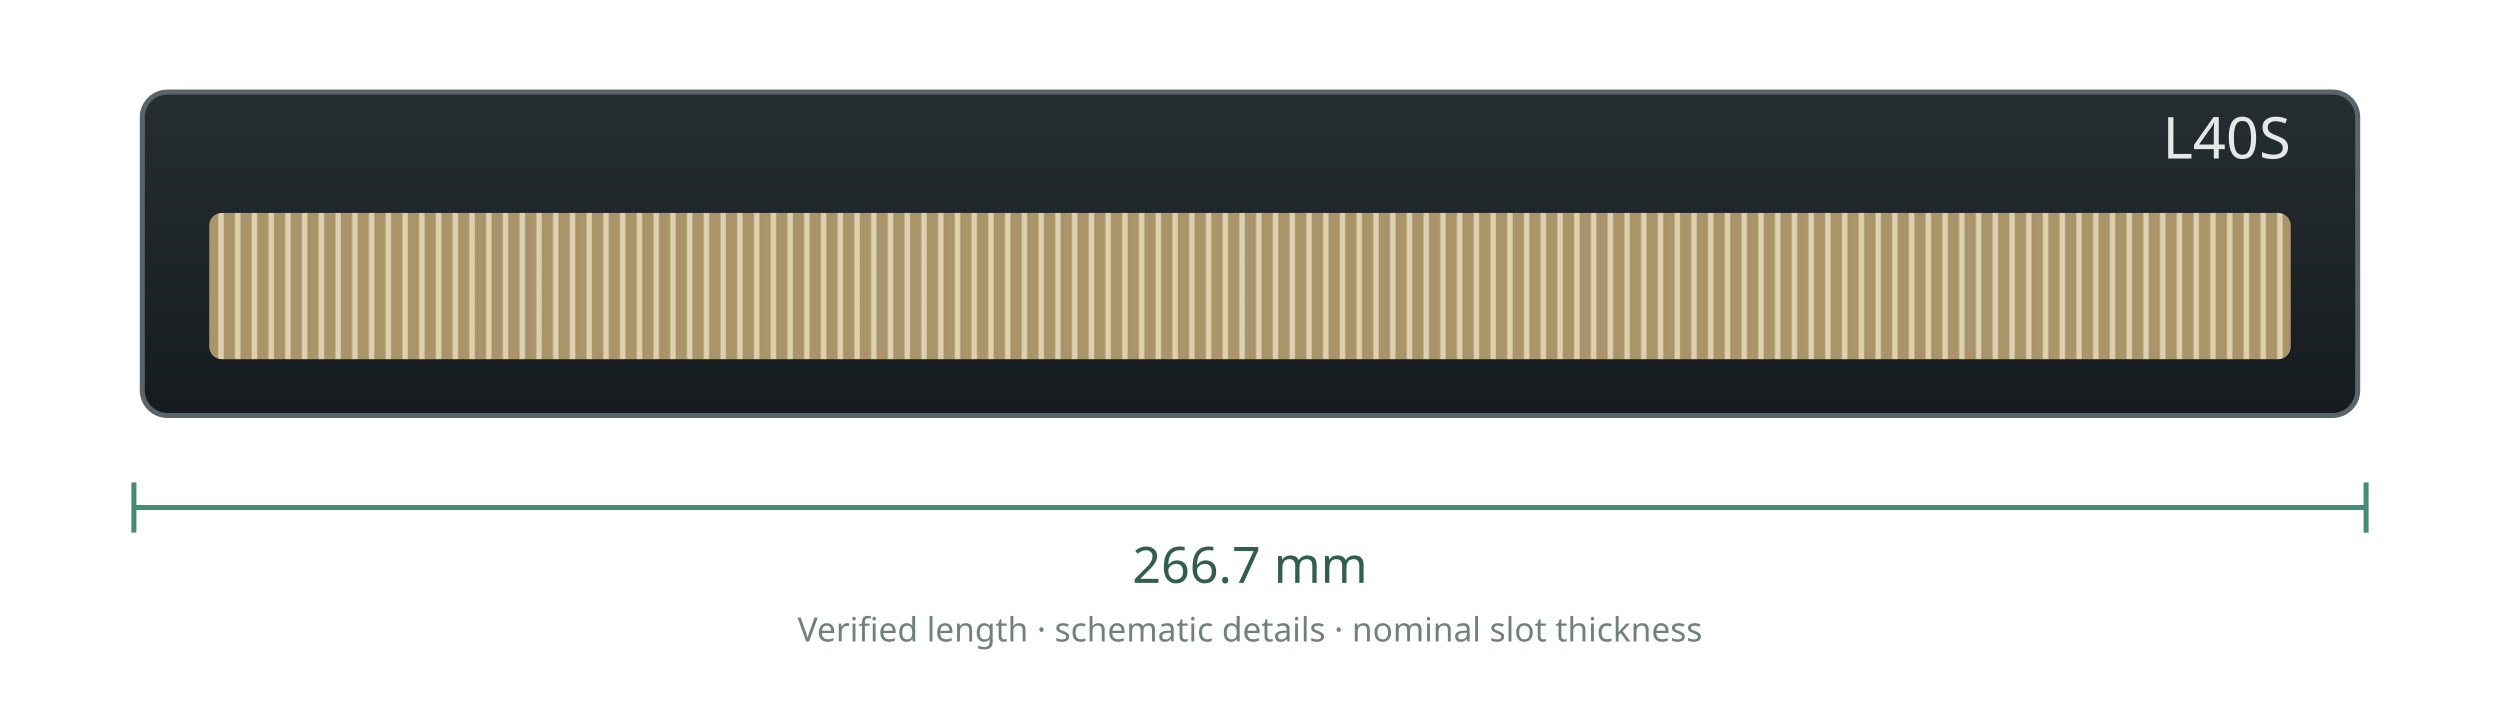
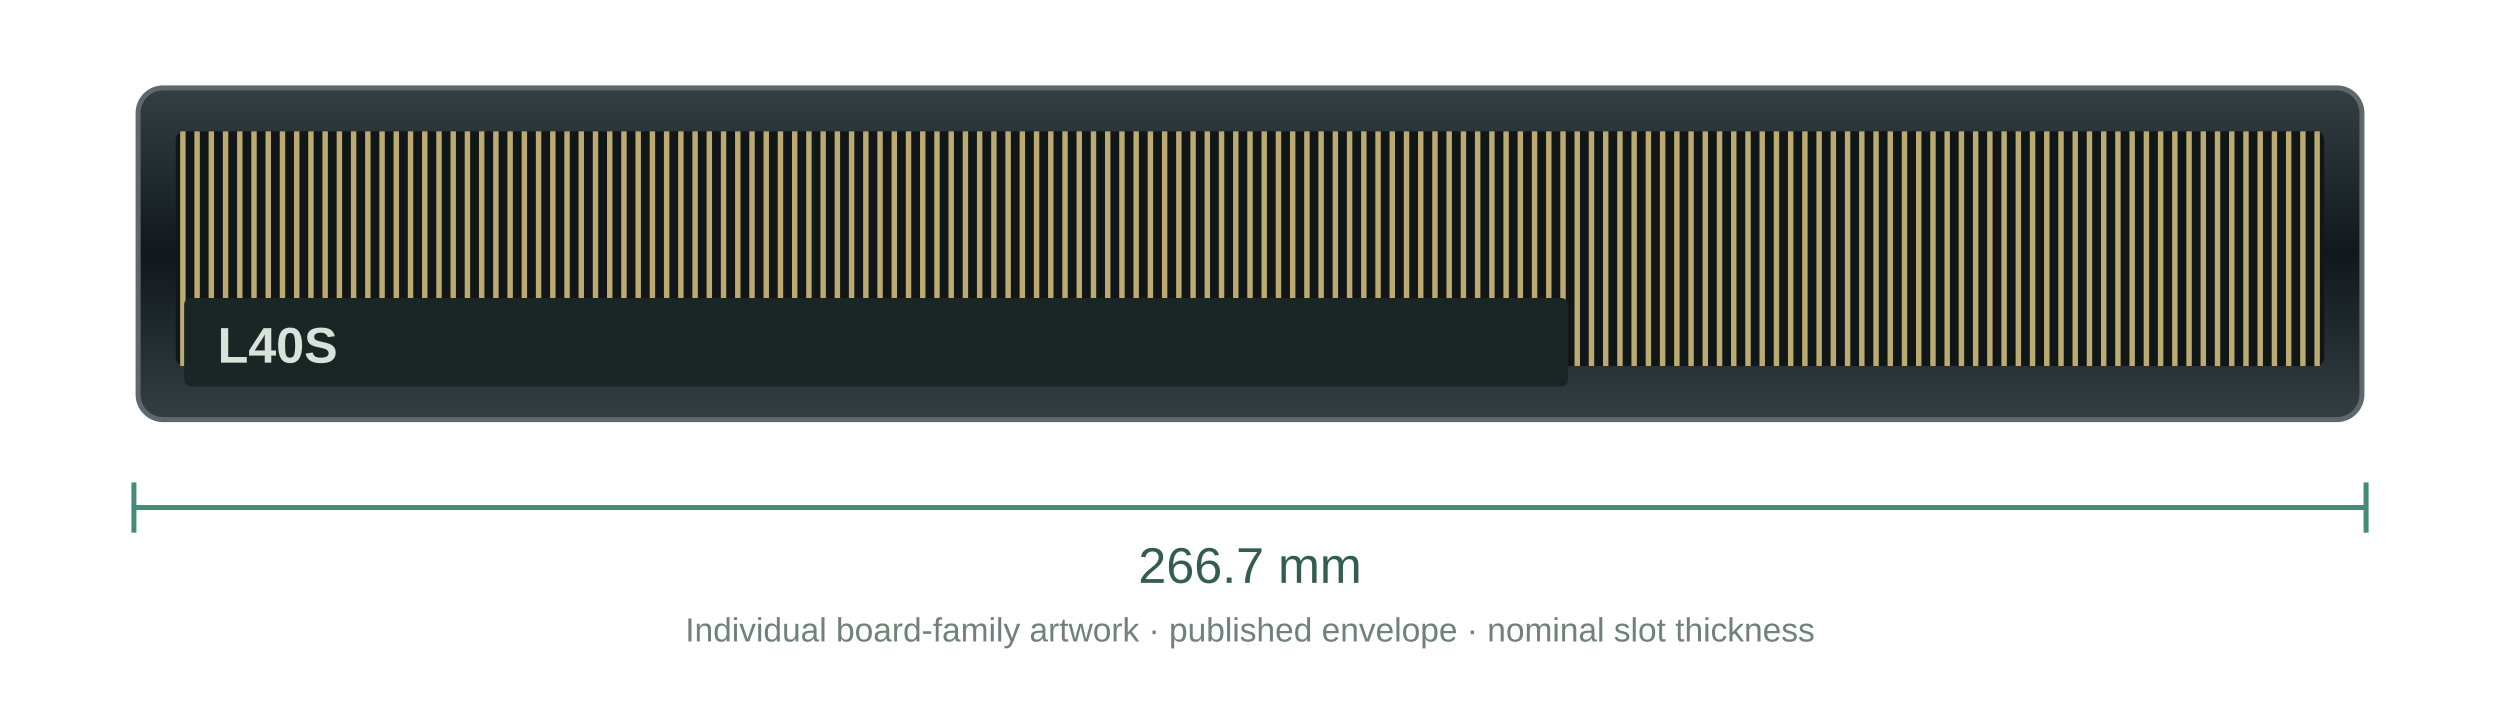
- <svg xmlns="http://www.w3.org/2000/svg" viewBox="-16 -10 298.7 85.64" role="img" aria-label="L40S dimensioned 2D schematic">
+ <svg xmlns="http://www.w3.org/2000/svg" viewBox="-16 -10 298.7 85.64" role="img" aria-label="L40S dimensioned view">
  <defs>
-     <linearGradient id="body" x2="0" y2="1">
-       <stop stop-color="#272e32" />
-       <stop offset="1" stop-color="#151b1e" />
+     <linearGradient id="shell" x2="0" y2="1">
+       <stop stop-color="#343e43" />
+       <stop offset=".5" stop-color="#10181d" />
+       <stop offset="1" stop-color="#343e43" />
    </linearGradient>
-     <pattern id="fins" width="2" height="4" patternUnits="userSpaceOnUse">
-       <rect width="2" height="4" fill="#a99569" />
-       <path d="M.4 0V4" stroke="#ddd0af" stroke-width=".65" />
-     </pattern>
+     <linearGradient id="metal" x2="0" y2="1">
+       <stop stop-color="#6c767c" />
+       <stop offset=".4" stop-color="#343e43" />
+       <stop offset="1" stop-color="#6c767c" />
+     </linearGradient>
  </defs>
-   <rect x="1" y="1" width="264.7" height="38.64" rx="3" fill="url(#body)" stroke="#59646b" stroke-width=".6" />
-   <rect x="9" y="15.443" width="248.7" height="17.475" rx="1.5" fill="url(#fins)" />
-   <text x="257.7" y="8.941" fill="#e4e9e8" font-family="system-ui,sans-serif" font-size="6.909" text-anchor="end">L40S</text>
+   <rect x="0.5" y="0.5" width="265.7" height="39.64" rx="3" fill="url(#shell)" stroke="#5d696e" stroke-width="0.6" />
+   <rect x="5" y="5.69" width="256.7" height="28.042" rx="1" fill="#111719" />
+   <path d="M5.85 5.69V33.731" fill="none" stroke="#bcab70" stroke-width="0.65" stroke-linejoin="round" />
+   <path d="M7.55 5.69V33.731" fill="none" stroke="#bcab70" stroke-width="0.65" stroke-linejoin="round" />
+   <path d="M9.25 5.69V33.731" fill="none" stroke="#bcab70" stroke-width="0.65" stroke-linejoin="round" />
+   <path d="M10.95 5.69V33.731" fill="none" stroke="#bcab70" stroke-width="0.65" stroke-linejoin="round" />
+   <path d="M12.65 5.69V33.731" fill="none" stroke="#bcab70" stroke-width="0.65" stroke-linejoin="round" />
+   <path d="M14.35 5.69V33.731" fill="none" stroke="#bcab70" stroke-width="0.65" stroke-linejoin="round" />
+   <path d="M16.05 5.69V33.731" fill="none" stroke="#bcab70" stroke-width="0.65" stroke-linejoin="round" />
+   <path d="M17.75 5.69V33.731" fill="none" stroke="#bcab70" stroke-width="0.65" stroke-linejoin="round" />
+   <path d="M19.45 5.69V33.731" fill="none" stroke="#bcab70" stroke-width="0.65" stroke-linejoin="round" />
+   <path d="M21.15 5.69V33.731" fill="none" stroke="#bcab70" stroke-width="0.65" stroke-linejoin="round" />
+   <path d="M22.85 5.69V33.731" fill="none" stroke="#bcab70" stroke-width="0.65" stroke-linejoin="round" />
+   <path d="M24.55 5.69V33.731" fill="none" stroke="#bcab70" stroke-width="0.65" stroke-linejoin="round" />
+   <path d="M26.25 5.69V33.731" fill="none" stroke="#bcab70" stroke-width="0.65" stroke-linejoin="round" />
+   <path d="M27.95 5.69V33.731" fill="none" stroke="#bcab70" stroke-width="0.65" stroke-linejoin="round" />
+   <path d="M29.65 5.69V33.731" fill="none" stroke="#bcab70" stroke-width="0.65" stroke-linejoin="round" />
+   <path d="M31.35 5.69V33.731" fill="none" stroke="#bcab70" stroke-width="0.65" stroke-linejoin="round" />
+   <path d="M33.05 5.69V33.731" fill="none" stroke="#bcab70" stroke-width="0.65" stroke-linejoin="round" />
+   <path d="M34.75 5.69V33.731" fill="none" stroke="#bcab70" stroke-width="0.65" stroke-linejoin="round" />
+   <path d="M36.45 5.69V33.731" fill="none" stroke="#bcab70" stroke-width="0.65" stroke-linejoin="round" />
+   <path d="M38.15 5.69V33.731" fill="none" stroke="#bcab70" stroke-width="0.65" stroke-linejoin="round" />
+   <path d="M39.85 5.69V33.731" fill="none" stroke="#bcab70" stroke-width="0.65" stroke-linejoin="round" />
+   <path d="M41.55 5.69V33.731" fill="none" stroke="#bcab70" stroke-width="0.65" stroke-linejoin="round" />
+   <path d="M43.25 5.69V33.731" fill="none" stroke="#bcab70" stroke-width="0.65" stroke-linejoin="round" />
+   <path d="M44.95 5.69V33.731" fill="none" stroke="#bcab70" stroke-width="0.65" stroke-linejoin="round" />
+   <path d="M46.65 5.69V33.731" fill="none" stroke="#bcab70" stroke-width="0.65" stroke-linejoin="round" />
+   <path d="M48.35 5.69V33.731" fill="none" stroke="#bcab70" stroke-width="0.65" stroke-linejoin="round" />
+   <path d="M50.05 5.69V33.731" fill="none" stroke="#bcab70" stroke-width="0.65" stroke-linejoin="round" />
+   <path d="M51.75 5.69V33.731" fill="none" stroke="#bcab70" stroke-width="0.65" stroke-linejoin="round" />
+   <path d="M53.45 5.69V33.731" fill="none" stroke="#bcab70" stroke-width="0.65" stroke-linejoin="round" />
+   <path d="M55.15 5.69V33.731" fill="none" stroke="#bcab70" stroke-width="0.65" stroke-linejoin="round" />
+   <path d="M56.85 5.69V33.731" fill="none" stroke="#bcab70" stroke-width="0.65" stroke-linejoin="round" />
+   <path d="M58.55 5.69V33.731" fill="none" stroke="#bcab70" stroke-width="0.65" stroke-linejoin="round" />
+   <path d="M60.25 5.69V33.731" fill="none" stroke="#bcab70" stroke-width="0.65" stroke-linejoin="round" />
+   <path d="M61.95 5.69V33.731" fill="none" stroke="#bcab70" stroke-width="0.65" stroke-linejoin="round" />
+   <path d="M63.65 5.69V33.731" fill="none" stroke="#bcab70" stroke-width="0.65" stroke-linejoin="round" />
+   <path d="M65.35 5.69V33.731" fill="none" stroke="#bcab70" stroke-width="0.65" stroke-linejoin="round" />
+   <path d="M67.05 5.69V33.731" fill="none" stroke="#bcab70" stroke-width="0.65" stroke-linejoin="round" />
+   <path d="M68.75 5.69V33.731" fill="none" stroke="#bcab70" stroke-width="0.65" stroke-linejoin="round" />
+   <path d="M70.45 5.69V33.731" fill="none" stroke="#bcab70" stroke-width="0.65" stroke-linejoin="round" />
+   <path d="M72.15 5.69V33.731" fill="none" stroke="#bcab70" stroke-width="0.65" stroke-linejoin="round" />
+   <path d="M73.85 5.69V33.731" fill="none" stroke="#bcab70" stroke-width="0.65" stroke-linejoin="round" />
+   <path d="M75.55 5.69V33.731" fill="none" stroke="#bcab70" stroke-width="0.65" stroke-linejoin="round" />
+   <path d="M77.25 5.69V33.731" fill="none" stroke="#bcab70" stroke-width="0.65" stroke-linejoin="round" />
+   <path d="M78.95 5.69V33.731" fill="none" stroke="#bcab70" stroke-width="0.65" stroke-linejoin="round" />
+   <path d="M80.65 5.69V33.731" fill="none" stroke="#bcab70" stroke-width="0.65" stroke-linejoin="round" />
+   <path d="M82.35 5.69V33.731" fill="none" stroke="#bcab70" stroke-width="0.65" stroke-linejoin="round" />
+   <path d="M84.05 5.69V33.731" fill="none" stroke="#bcab70" stroke-width="0.65" stroke-linejoin="round" />
+   <path d="M85.75 5.69V33.731" fill="none" stroke="#bcab70" stroke-width="0.65" stroke-linejoin="round" />
+   <path d="M87.45 5.69V33.731" fill="none" stroke="#bcab70" stroke-width="0.65" stroke-linejoin="round" />
+   <path d="M89.15 5.69V33.731" fill="none" stroke="#bcab70" stroke-width="0.65" stroke-linejoin="round" />
+   <path d="M90.85 5.69V33.731" fill="none" stroke="#bcab70" stroke-width="0.65" stroke-linejoin="round" />
+   <path d="M92.55 5.69V33.731" fill="none" stroke="#bcab70" stroke-width="0.65" stroke-linejoin="round" />
+   <path d="M94.25 5.69V33.731" fill="none" stroke="#bcab70" stroke-width="0.65" stroke-linejoin="round" />
+   <path d="M95.95 5.69V33.731" fill="none" stroke="#bcab70" stroke-width="0.65" stroke-linejoin="round" />
+   <path d="M97.65 5.69V33.731" fill="none" stroke="#bcab70" stroke-width="0.65" stroke-linejoin="round" />
+   <path d="M99.35 5.69V33.731" fill="none" stroke="#bcab70" stroke-width="0.65" stroke-linejoin="round" />
+   <path d="M101.05 5.69V33.731" fill="none" stroke="#bcab70" stroke-width="0.65" stroke-linejoin="round" />
+   <path d="M102.75 5.69V33.731" fill="none" stroke="#bcab70" stroke-width="0.65" stroke-linejoin="round" />
+   <path d="M104.45 5.69V33.731" fill="none" stroke="#bcab70" stroke-width="0.65" stroke-linejoin="round" />
+   <path d="M106.15 5.69V33.731" fill="none" stroke="#bcab70" stroke-width="0.65" stroke-linejoin="round" />
+   <path d="M107.85 5.69V33.731" fill="none" stroke="#bcab70" stroke-width="0.65" stroke-linejoin="round" />
+   <path d="M109.55 5.69V33.731" fill="none" stroke="#bcab70" stroke-width="0.65" stroke-linejoin="round" />
+   <path d="M111.25 5.69V33.731" fill="none" stroke="#bcab70" stroke-width="0.65" stroke-linejoin="round" />
+   <path d="M112.95 5.69V33.731" fill="none" stroke="#bcab70" stroke-width="0.65" stroke-linejoin="round" />
+   <path d="M114.65 5.69V33.731" fill="none" stroke="#bcab70" stroke-width="0.65" stroke-linejoin="round" />
+   <path d="M116.35 5.69V33.731" fill="none" stroke="#bcab70" stroke-width="0.65" stroke-linejoin="round" />
+   <path d="M118.05 5.69V33.731" fill="none" stroke="#bcab70" stroke-width="0.65" stroke-linejoin="round" />
+   <path d="M119.75 5.69V33.731" fill="none" stroke="#bcab70" stroke-width="0.65" stroke-linejoin="round" />
+   <path d="M121.45 5.69V33.731" fill="none" stroke="#bcab70" stroke-width="0.65" stroke-linejoin="round" />
+   <path d="M123.15 5.69V33.731" fill="none" stroke="#bcab70" stroke-width="0.65" stroke-linejoin="round" />
+   <path d="M124.85 5.69V33.731" fill="none" stroke="#bcab70" stroke-width="0.65" stroke-linejoin="round" />
+   <path d="M126.55 5.69V33.731" fill="none" stroke="#bcab70" stroke-width="0.65" stroke-linejoin="round" />
+   <path d="M128.25 5.69V33.731" fill="none" stroke="#bcab70" stroke-width="0.65" stroke-linejoin="round" />
+   <path d="M129.95 5.69V33.731" fill="none" stroke="#bcab70" stroke-width="0.65" stroke-linejoin="round" />
+   <path d="M131.65 5.69V33.731" fill="none" stroke="#bcab70" stroke-width="0.65" stroke-linejoin="round" />
+   <path d="M133.35 5.69V33.731" fill="none" stroke="#bcab70" stroke-width="0.65" stroke-linejoin="round" />
+   <path d="M135.05 5.69V33.731" fill="none" stroke="#bcab70" stroke-width="0.65" stroke-linejoin="round" />
+   <path d="M136.75 5.69V33.731" fill="none" stroke="#bcab70" stroke-width="0.65" stroke-linejoin="round" />
+   <path d="M138.45 5.69V33.731" fill="none" stroke="#bcab70" stroke-width="0.65" stroke-linejoin="round" />
+   <path d="M140.15 5.69V33.731" fill="none" stroke="#bcab70" stroke-width="0.65" stroke-linejoin="round" />
+   <path d="M141.85 5.69V33.731" fill="none" stroke="#bcab70" stroke-width="0.65" stroke-linejoin="round" />
+   <path d="M143.55 5.69V33.731" fill="none" stroke="#bcab70" stroke-width="0.65" stroke-linejoin="round" />
+   <path d="M145.25 5.69V33.731" fill="none" stroke="#bcab70" stroke-width="0.65" stroke-linejoin="round" />
+   <path d="M146.95 5.69V33.731" fill="none" stroke="#bcab70" stroke-width="0.65" stroke-linejoin="round" />
+   <path d="M148.65 5.69V33.731" fill="none" stroke="#bcab70" stroke-width="0.65" stroke-linejoin="round" />
+   <path d="M150.35 5.69V33.731" fill="none" stroke="#bcab70" stroke-width="0.65" stroke-linejoin="round" />
+   <path d="M152.05 5.69V33.731" fill="none" stroke="#bcab70" stroke-width="0.65" stroke-linejoin="round" />
+   <path d="M153.75 5.69V33.731" fill="none" stroke="#bcab70" stroke-width="0.65" stroke-linejoin="round" />
+   <path d="M155.45 5.69V33.731" fill="none" stroke="#bcab70" stroke-width="0.65" stroke-linejoin="round" />
+   <path d="M157.15 5.69V33.731" fill="none" stroke="#bcab70" stroke-width="0.65" stroke-linejoin="round" />
+   <path d="M158.85 5.69V33.731" fill="none" stroke="#bcab70" stroke-width="0.65" stroke-linejoin="round" />
+   <path d="M160.55 5.69V33.731" fill="none" stroke="#bcab70" stroke-width="0.65" stroke-linejoin="round" />
+   <path d="M162.25 5.69V33.731" fill="none" stroke="#bcab70" stroke-width="0.65" stroke-linejoin="round" />
+   <path d="M163.95 5.69V33.731" fill="none" stroke="#bcab70" stroke-width="0.65" stroke-linejoin="round" />
+   <path d="M165.65 5.69V33.731" fill="none" stroke="#bcab70" stroke-width="0.65" stroke-linejoin="round" />
+   <path d="M167.35 5.69V33.731" fill="none" stroke="#bcab70" stroke-width="0.65" stroke-linejoin="round" />
+   <path d="M169.05 5.69V33.731" fill="none" stroke="#bcab70" stroke-width="0.65" stroke-linejoin="round" />
+   <path d="M170.75 5.69V33.731" fill="none" stroke="#bcab70" stroke-width="0.65" stroke-linejoin="round" />
+   <path d="M172.45 5.69V33.731" fill="none" stroke="#bcab70" stroke-width="0.65" stroke-linejoin="round" />
+   <path d="M174.15 5.69V33.731" fill="none" stroke="#bcab70" stroke-width="0.65" stroke-linejoin="round" />
+   <path d="M175.85 5.69V33.731" fill="none" stroke="#bcab70" stroke-width="0.65" stroke-linejoin="round" />
+   <path d="M177.55 5.69V33.731" fill="none" stroke="#bcab70" stroke-width="0.65" stroke-linejoin="round" />
+   <path d="M179.25 5.69V33.731" fill="none" stroke="#bcab70" stroke-width="0.65" stroke-linejoin="round" />
+   <path d="M180.95 5.69V33.731" fill="none" stroke="#bcab70" stroke-width="0.65" stroke-linejoin="round" />
+   <path d="M182.65 5.69V33.731" fill="none" stroke="#bcab70" stroke-width="0.65" stroke-linejoin="round" />
+   <path d="M184.35 5.69V33.731" fill="none" stroke="#bcab70" stroke-width="0.65" stroke-linejoin="round" />
+   <path d="M186.05 5.69V33.731" fill="none" stroke="#bcab70" stroke-width="0.65" stroke-linejoin="round" />
+   <path d="M187.75 5.69V33.731" fill="none" stroke="#bcab70" stroke-width="0.65" stroke-linejoin="round" />
+   <path d="M189.45 5.69V33.731" fill="none" stroke="#bcab70" stroke-width="0.65" stroke-linejoin="round" />
+   <path d="M191.15 5.69V33.731" fill="none" stroke="#bcab70" stroke-width="0.65" stroke-linejoin="round" />
+   <path d="M192.85 5.69V33.731" fill="none" stroke="#bcab70" stroke-width="0.65" stroke-linejoin="round" />
+   <path d="M194.55 5.69V33.731" fill="none" stroke="#bcab70" stroke-width="0.65" stroke-linejoin="round" />
+   <path d="M196.25 5.69V33.731" fill="none" stroke="#bcab70" stroke-width="0.65" stroke-linejoin="round" />
+   <path d="M197.95 5.69V33.731" fill="none" stroke="#bcab70" stroke-width="0.65" stroke-linejoin="round" />
+   <path d="M199.65 5.69V33.731" fill="none" stroke="#bcab70" stroke-width="0.65" stroke-linejoin="round" />
+   <path d="M201.35 5.69V33.731" fill="none" stroke="#bcab70" stroke-width="0.65" stroke-linejoin="round" />
+   <path d="M203.05 5.69V33.731" fill="none" stroke="#bcab70" stroke-width="0.65" stroke-linejoin="round" />
+   <path d="M204.75 5.69V33.731" fill="none" stroke="#bcab70" stroke-width="0.65" stroke-linejoin="round" />
+   <path d="M206.45 5.69V33.731" fill="none" stroke="#bcab70" stroke-width="0.65" stroke-linejoin="round" />
+   <path d="M208.15 5.69V33.731" fill="none" stroke="#bcab70" stroke-width="0.65" stroke-linejoin="round" />
+   <path d="M209.85 5.69V33.731" fill="none" stroke="#bcab70" stroke-width="0.65" stroke-linejoin="round" />
+   <path d="M211.55 5.69V33.731" fill="none" stroke="#bcab70" stroke-width="0.65" stroke-linejoin="round" />
+   <path d="M213.25 5.69V33.731" fill="none" stroke="#bcab70" stroke-width="0.65" stroke-linejoin="round" />
+   <path d="M214.95 5.69V33.731" fill="none" stroke="#bcab70" stroke-width="0.65" stroke-linejoin="round" />
+   <path d="M216.65 5.69V33.731" fill="none" stroke="#bcab70" stroke-width="0.65" stroke-linejoin="round" />
+   <path d="M218.35 5.69V33.731" fill="none" stroke="#bcab70" stroke-width="0.65" stroke-linejoin="round" />
+   <path d="M220.05 5.69V33.731" fill="none" stroke="#bcab70" stroke-width="0.65" stroke-linejoin="round" />
+   <path d="M221.75 5.69V33.731" fill="none" stroke="#bcab70" stroke-width="0.65" stroke-linejoin="round" />
+   <path d="M223.45 5.69V33.731" fill="none" stroke="#bcab70" stroke-width="0.65" stroke-linejoin="round" />
+   <path d="M225.15 5.69V33.731" fill="none" stroke="#bcab70" stroke-width="0.65" stroke-linejoin="round" />
+   <path d="M226.85 5.69V33.731" fill="none" stroke="#bcab70" stroke-width="0.65" stroke-linejoin="round" />
+   <path d="M228.55 5.69V33.731" fill="none" stroke="#bcab70" stroke-width="0.65" stroke-linejoin="round" />
+   <path d="M230.25 5.69V33.731" fill="none" stroke="#bcab70" stroke-width="0.65" stroke-linejoin="round" />
+   <path d="M231.95 5.69V33.731" fill="none" stroke="#bcab70" stroke-width="0.65" stroke-linejoin="round" />
+   <path d="M233.65 5.69V33.731" fill="none" stroke="#bcab70" stroke-width="0.65" stroke-linejoin="round" />
+   <path d="M235.35 5.69V33.731" fill="none" stroke="#bcab70" stroke-width="0.65" stroke-linejoin="round" />
+   <path d="M237.05 5.69V33.731" fill="none" stroke="#bcab70" stroke-width="0.65" stroke-linejoin="round" />
+   <path d="M238.75 5.69V33.731" fill="none" stroke="#bcab70" stroke-width="0.65" stroke-linejoin="round" />
+   <path d="M240.45 5.69V33.731" fill="none" stroke="#bcab70" stroke-width="0.65" stroke-linejoin="round" />
+   <path d="M242.15 5.69V33.731" fill="none" stroke="#bcab70" stroke-width="0.65" stroke-linejoin="round" />
+   <path d="M243.85 5.69V33.731" fill="none" stroke="#bcab70" stroke-width="0.65" stroke-linejoin="round" />
+   <path d="M245.55 5.69V33.731" fill="none" stroke="#bcab70" stroke-width="0.65" stroke-linejoin="round" />
+   <path d="M247.25 5.69V33.731" fill="none" stroke="#bcab70" stroke-width="0.65" stroke-linejoin="round" />
+   <path d="M248.95 5.69V33.731" fill="none" stroke="#bcab70" stroke-width="0.65" stroke-linejoin="round" />
+   <path d="M250.65 5.69V33.731" fill="none" stroke="#bcab70" stroke-width="0.65" stroke-linejoin="round" />
+   <path d="M252.35 5.69V33.731" fill="none" stroke="#bcab70" stroke-width="0.65" stroke-linejoin="round" />
+   <path d="M254.05 5.69V33.731" fill="none" stroke="#bcab70" stroke-width="0.65" stroke-linejoin="round" />
+   <path d="M255.75 5.69V33.731" fill="none" stroke="#bcab70" stroke-width="0.65" stroke-linejoin="round" />
+   <path d="M257.45 5.69V33.731" fill="none" stroke="#bcab70" stroke-width="0.65" stroke-linejoin="round" />
+   <path d="M259.15 5.69V33.731" fill="none" stroke="#bcab70" stroke-width="0.65" stroke-linejoin="round" />
+   <path d="M260.85 5.69V33.731" fill="none" stroke="#bcab70" stroke-width="0.65" stroke-linejoin="round" />
+   <rect x="6" y="25.603" width="165.354" height="10.566" rx="0.8" fill="#1a2625" />
+   <text x="10" y="33.325" fill="#d9e1db" font-family="Arial,Helvetica,sans-serif" font-size="6" font-weight="600" text-anchor="start">L40S</text>
  <path d="M0 47.64V53.64 M0 50.64H266.7 M266.7 47.64V53.64" stroke="#448c77" fill="none" stroke-width=".6" />
-   <text x="133.35" y="59.64" text-anchor="middle" fill="#335d50" font-family="system-ui,sans-serif" font-size="6">266.7 mm</text>
-   <text x="133.35" y="66.64" text-anchor="middle" fill="#708278" font-family="system-ui,sans-serif" font-size="4">Verified length · schematic details · nominal slot thickness</text>
+   <text x="133.35" y="59.64" text-anchor="middle" fill="#335d50" font-family="Arial,sans-serif" font-size="6">266.7 mm</text>
+   <text x="133.35" y="66.64" text-anchor="middle" fill="#708278" font-family="Arial,sans-serif" font-size="4">Individual board-family artwork · published envelope · nominal slot thickness</text>
</svg>
